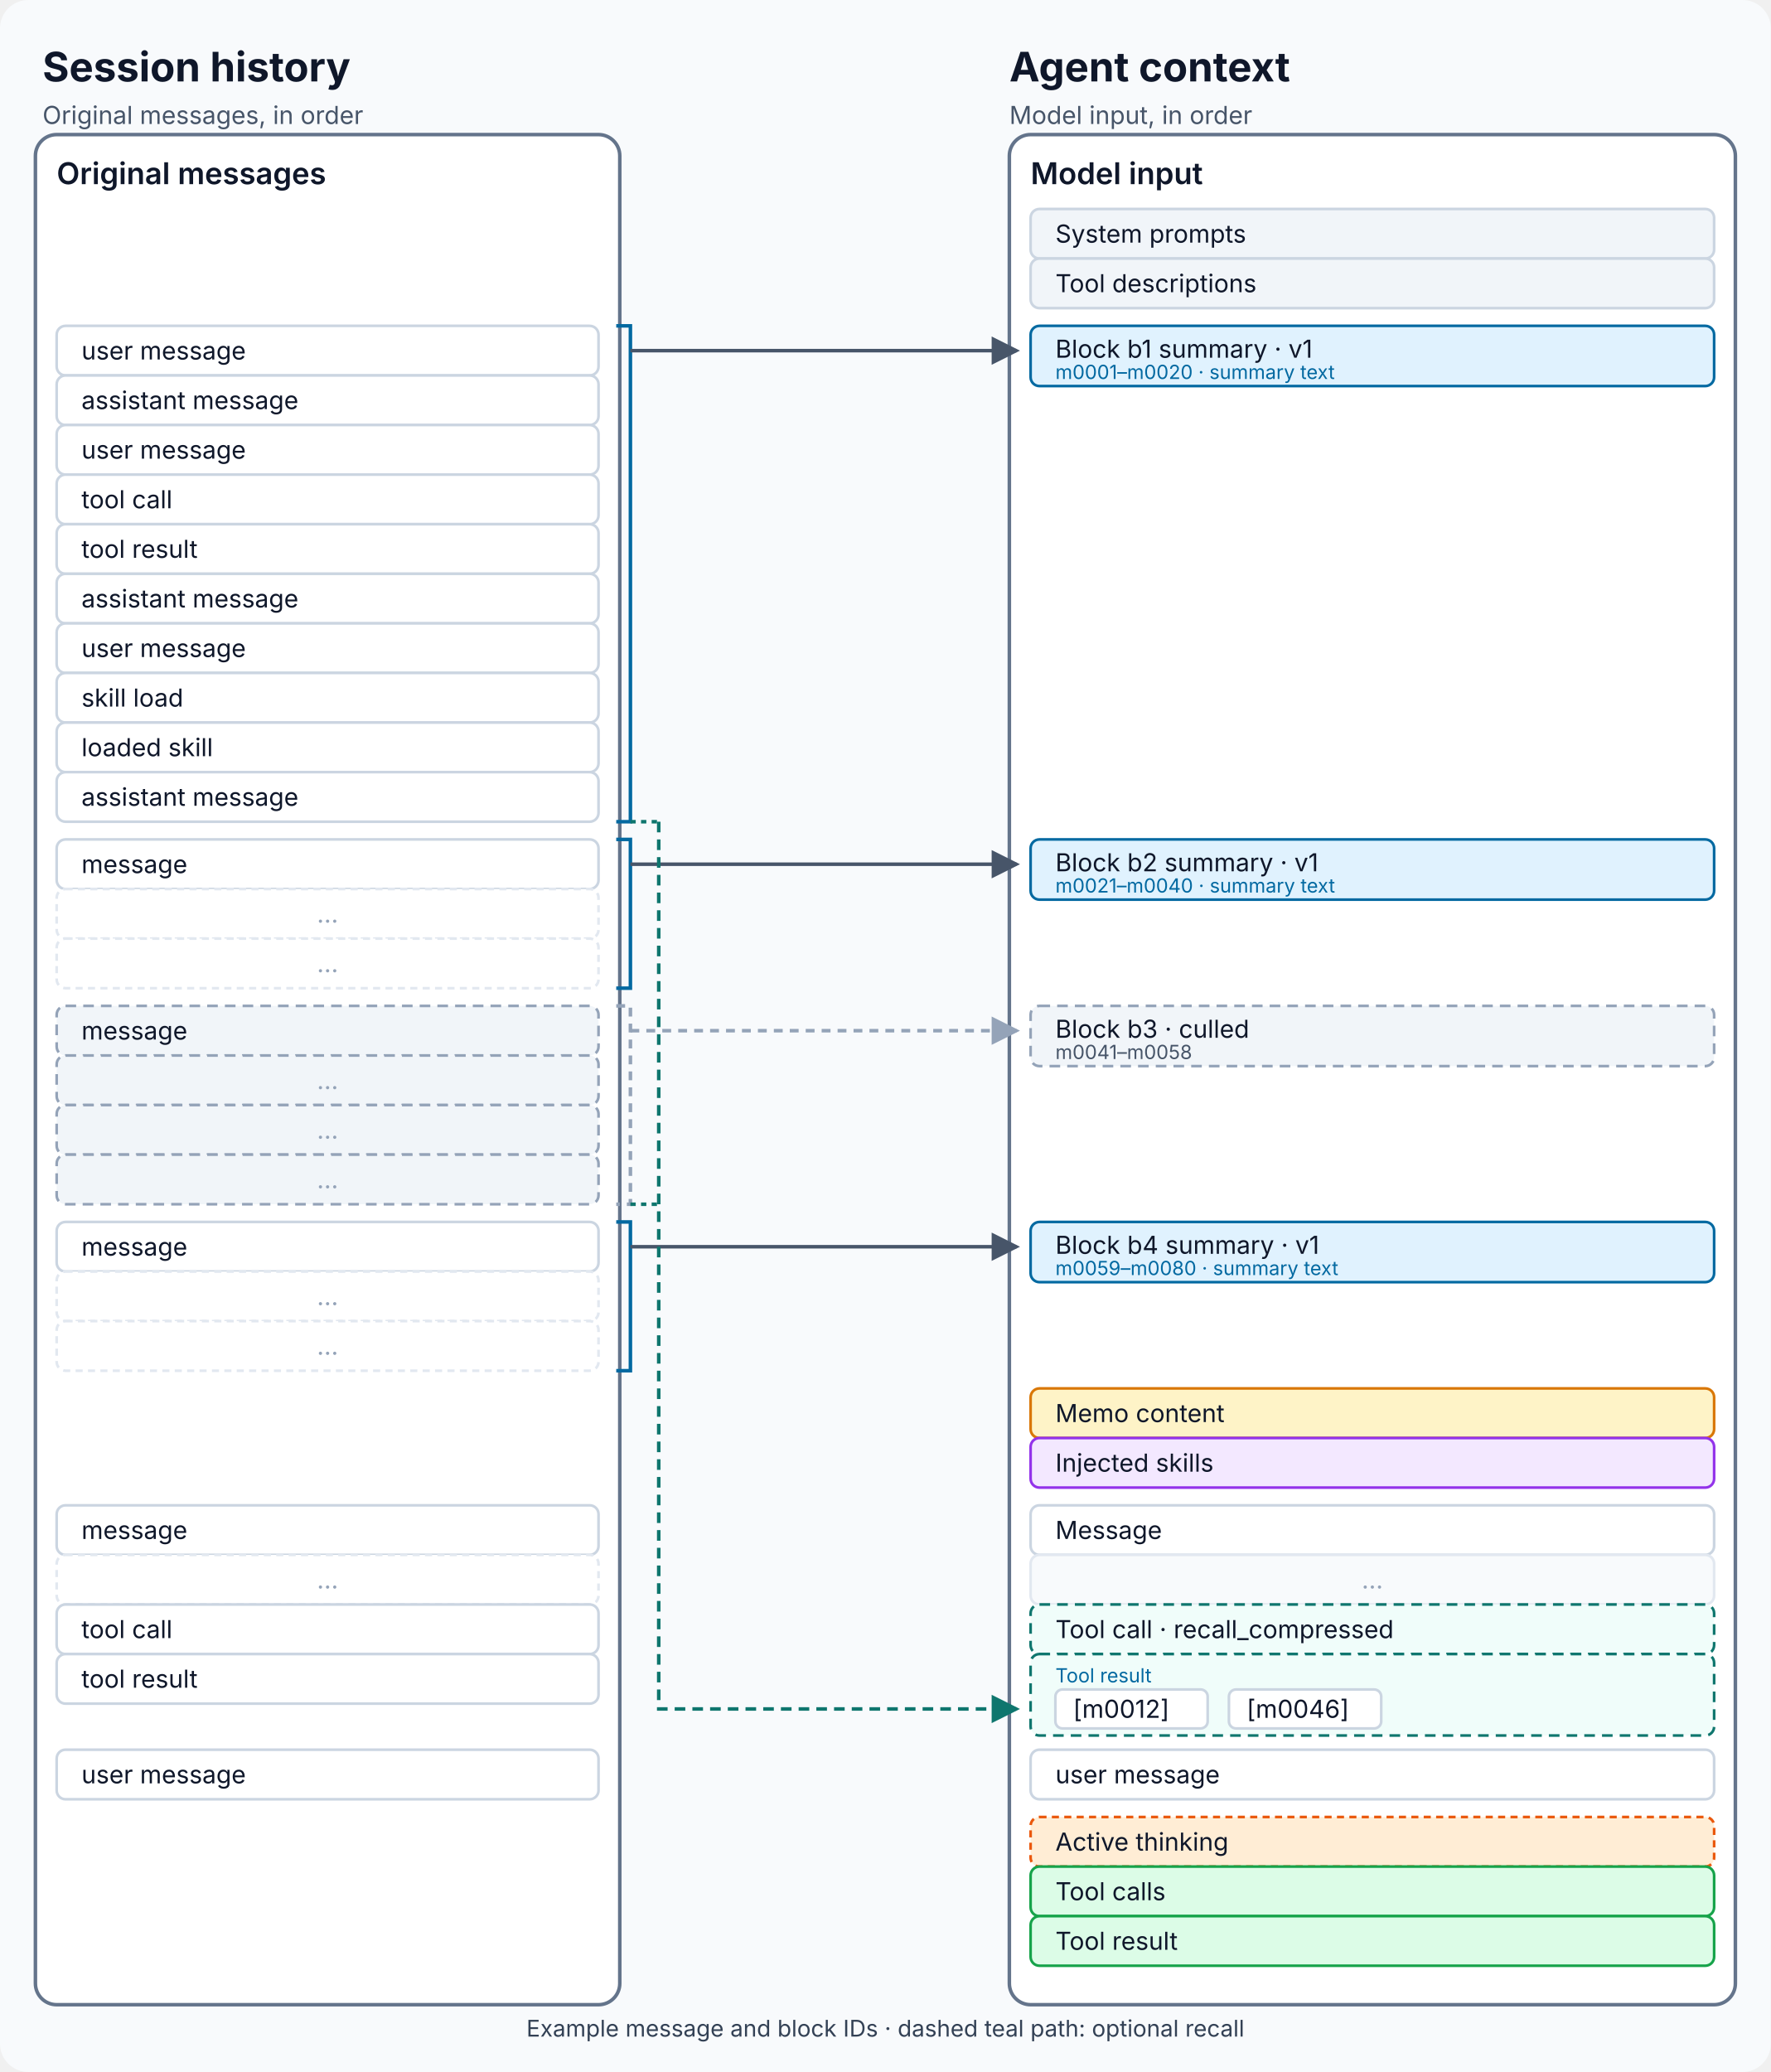
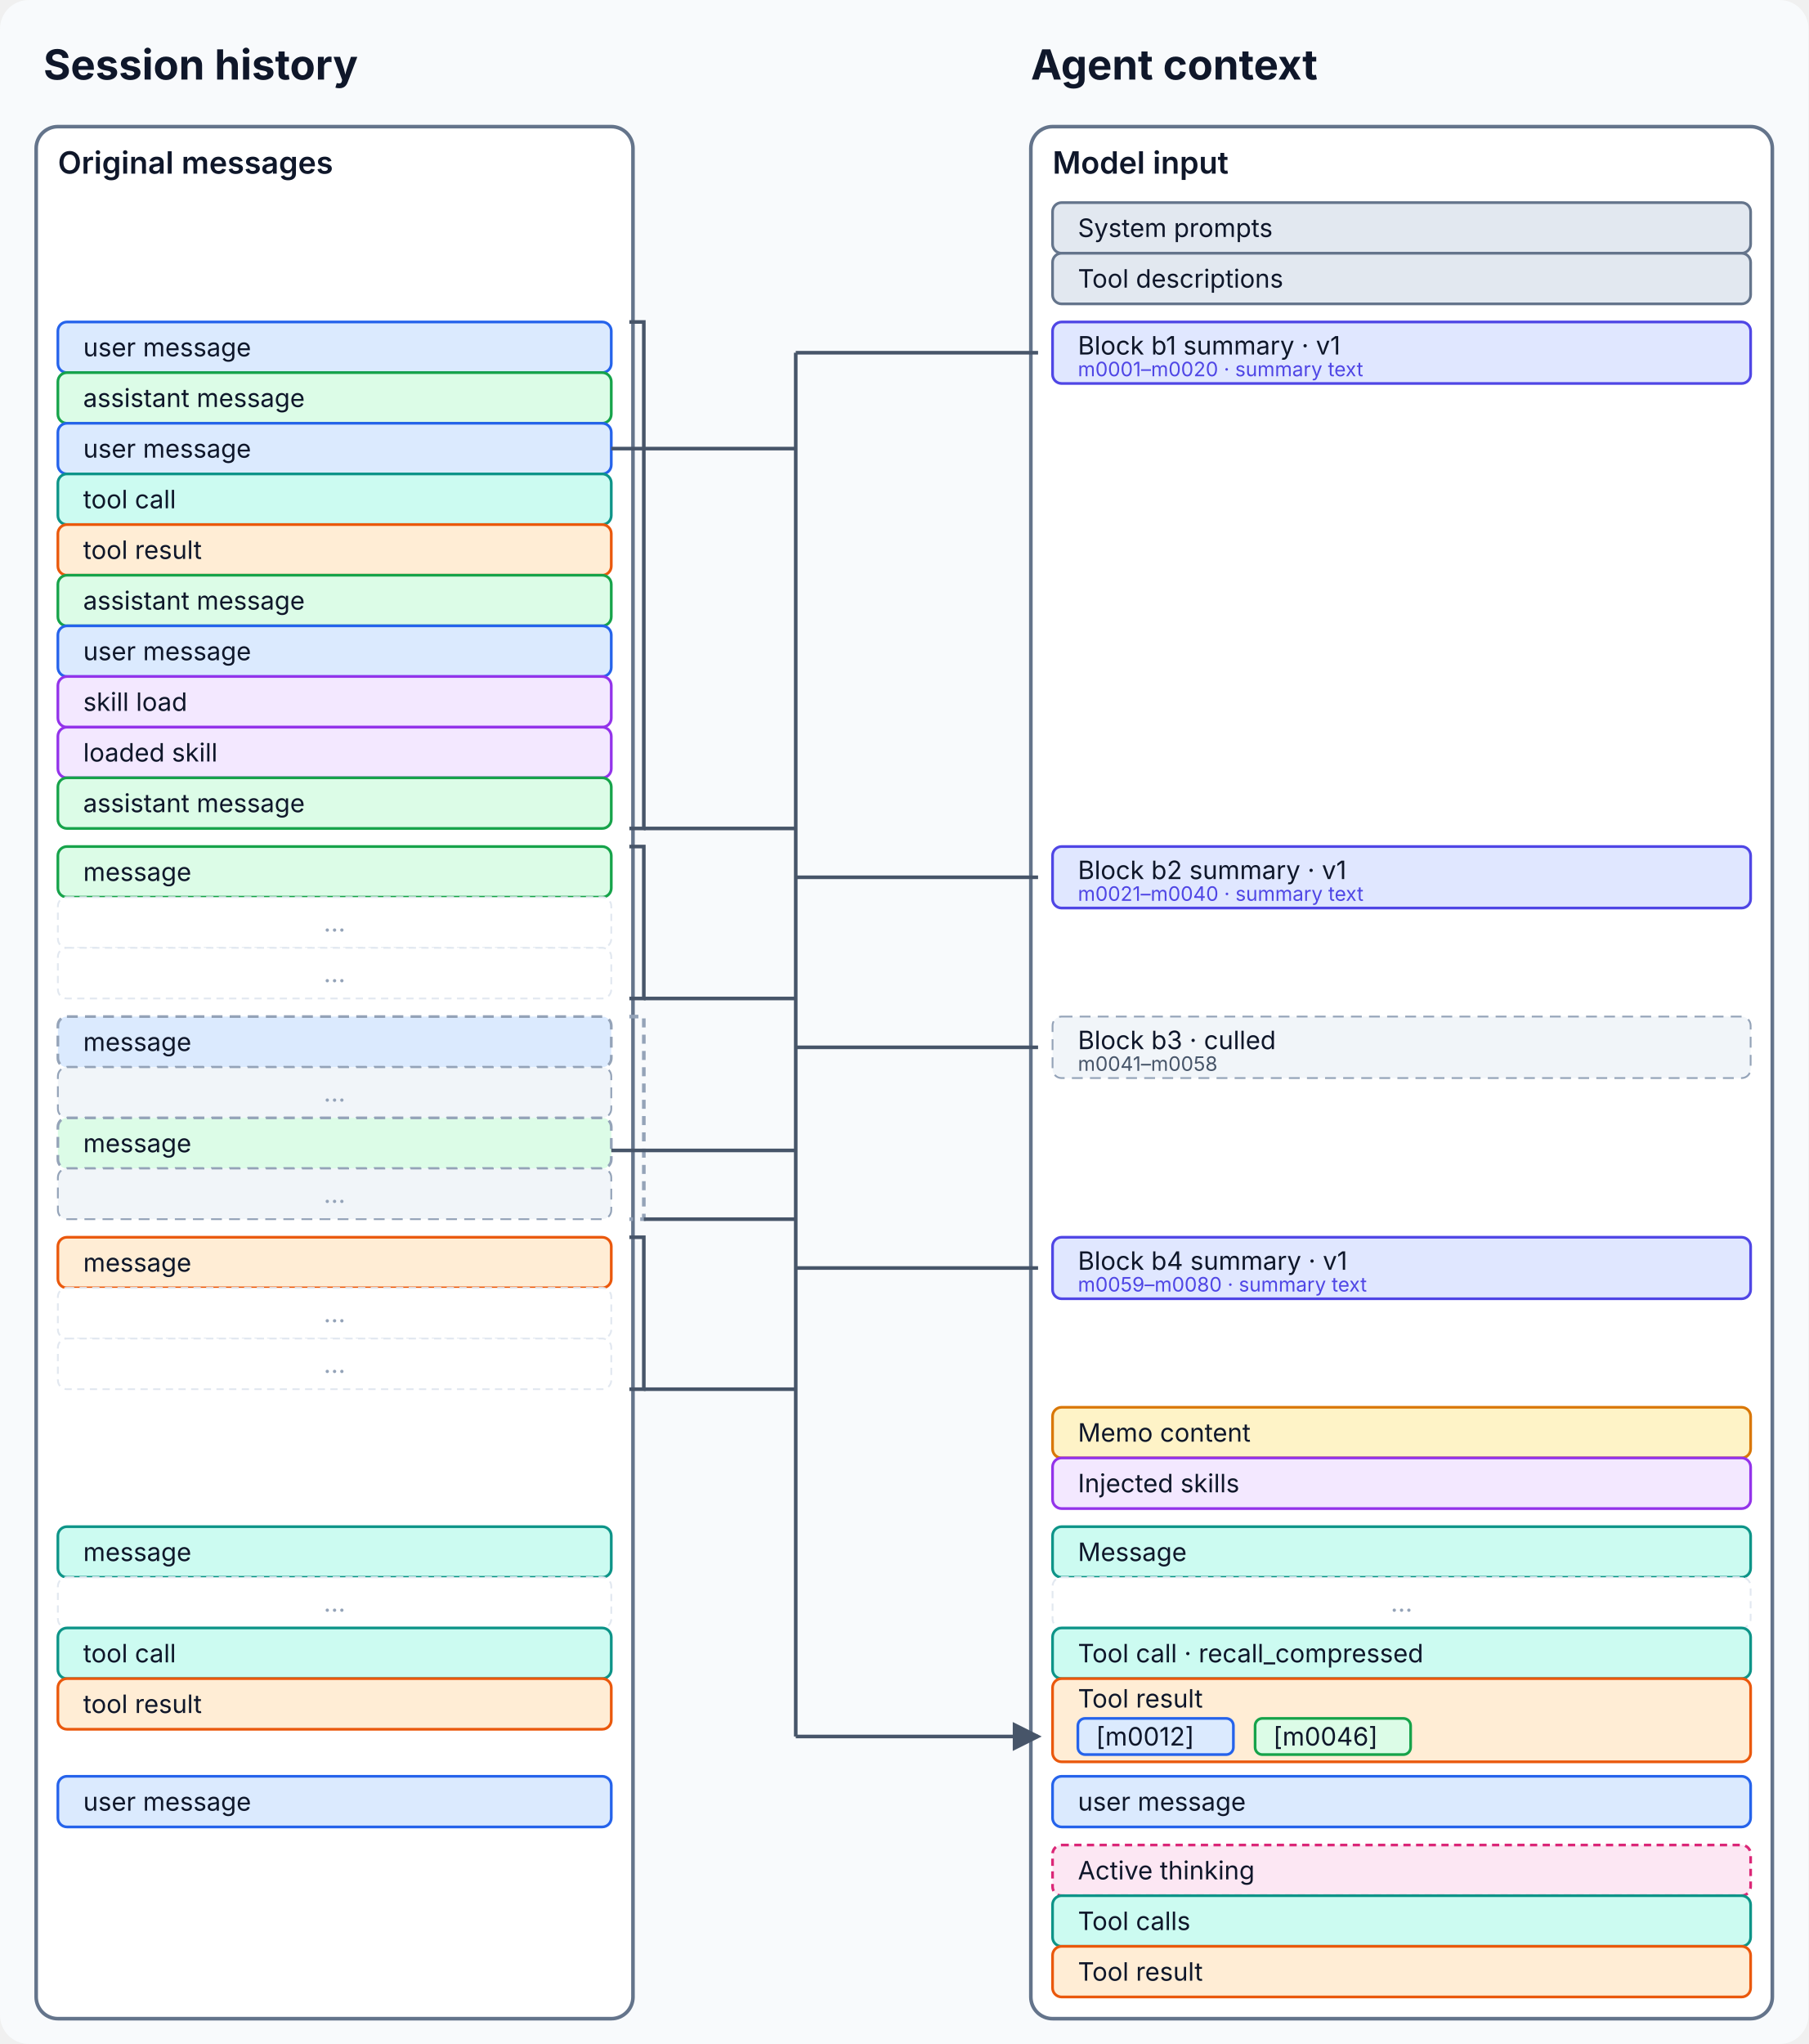
- <svg xmlns="http://www.w3.org/2000/svg" width="1000" height="1170" viewBox="0 0 1000 1170" role="img" aria-labelledby="title description">
+ <svg xmlns="http://www.w3.org/2000/svg" width="1000" height="1130" viewBox="0 0 1000 1130" role="img" aria-labelledby="title description">
  <defs>
    <marker id="arrow" markerWidth="8" markerHeight="8" refX="7" refY="4" orient="auto">
      <path d="M0 0 L8 4 L0 8 Z" fill="#475569" />
-     </marker>
-     <marker id="cull-arrow" markerWidth="8" markerHeight="8" refX="7" refY="4" orient="auto">
-       <path d="M0 0 L8 4 L0 8 Z" fill="#94a3b8" />
-     </marker>
-     <marker id="recall-arrow" markerWidth="8" markerHeight="8" refX="7" refY="4" orient="auto">
-       <path d="M0 0 L8 4 L0 8 Z" fill="#0f766e" />
    </marker>
    <style>
            text {
                font-family:
                    system-ui,
                    -apple-system,
                    "Segoe UI",
                    sans-serif;
                fill: #0f172a;
            }
            .heading {
                font-size: 23px;
                font-weight: 700;
            }
-             .sub {
-                 font-size: 14px;
-                 fill: #475569;
-             }
            .panellabel {
                font-size: 17px;
                font-weight: 600;
            }
            .row {
                font-size: 14px;
            }
            .subrow {
                font-size: 11px;
-                 fill: #0369a1;
+                 fill: #4f46e5;
            }
            .subrow-gray {
                font-size: 11px;
                fill: #475569;
            }
            .ellipsis {
                font-size: 14px;
                fill: #94a3b8;
            }
-             .caption {
-                 font-size: 13px;
-                 fill: #334155;
-             }
            .panel {
                fill: #ffffff;
                stroke: #64748b;
                stroke-width: 2;
            }
-             .plain {
+             .box {
                fill: #ffffff;
-                 stroke: #cbd5e1;
                stroke-width: 1.5;
            }
-             .muted {
-                 fill: #f1f5f9;
-                 stroke: #cbd5e1;
-                 stroke-width: 1.5;
-             }
-             .active {
-                 fill: #e0f2fe;
-                 stroke: #0369a1;
-                 stroke-width: 1.5;
+             .user {
+                 fill: #dbeafe;
+                 stroke: #2563eb;
+             }
+             .assistant {
+                 fill: #dcfce7;
+                 stroke: #16a34a;
+             }
+             .toolcall {
+                 fill: #ccfbf1;
+                 stroke: #0d9488;
+             }
+             .toolresult {
+                 fill: #ffedd5;
+                 stroke: #ea580c;
+             }
+             .skill {
+                 fill: #f3e8ff;
+                 stroke: #9333ea;
+             }
+             .user-culled {
+                 fill: #dbeafe;
+                 stroke: #94a3b8;
+                 stroke-dasharray: 6 4;
+             }
+             .assistant-culled {
+                 fill: #dcfce7;
+                 stroke: #94a3b8;
+                 stroke-dasharray: 6 4;
            }
            .culled {
                fill: #f1f5f9;
                stroke: #94a3b8;
-                 stroke-width: 1.5;
                stroke-dasharray: 6 4;
+             }
+             .host {
+                 fill: #e2e8f0;
+                 stroke: #64748b;
+             }
+             .summary {
+                 fill: #e0e7ff;
+                 stroke: #4f46e5;
+             }
+             .memo {
+                 fill: #fef3c7;
+                 stroke: #d97706;
+             }
+             .thinking {
+                 fill: #fce7f3;
+                 stroke: #db2777;
+                 stroke-dasharray: 4 3;
            }
            .gap {
                fill: #ffffff;
                stroke: #e2e8f0;
-                 stroke-width: 1.5;
                stroke-dasharray: 4 3;
            }
-             .memo {
-                 fill: #fef3c7;
-                 stroke: #d97706;
-                 stroke-width: 1.5;
-             }
-             .skills {
-                 fill: #f3e8ff;
-                 stroke: #9333ea;
-                 stroke-width: 1.5;
-             }
-             .recallcell {
-                 fill: #f0fdfa;
-                 stroke: #0f766e;
-                 stroke-width: 1.5;
-                 stroke-dasharray: 6 4;
-             }
-             .thinking {
-                 fill: #ffedd5;
-                 stroke: #ea580c;
-                 stroke-width: 1.5;
-                 stroke-dasharray: 4 3;
-             }
-             .tool {
-                 fill: #dcfce7;
-                 stroke: #16a34a;
-                 stroke-width: 1.5;
-             }
-             .faint {
-                 fill: #f8fafc;
-                 stroke: #e2e8f0;
-                 stroke-width: 1.5;
-             }
            .bracket {
                fill: none;
-                 stroke: #0369a1;
+                 stroke: #475569;
                stroke-width: 2;
            }
            .bracket-culled {
                fill: none;
                stroke: #94a3b8;
                stroke-width: 2;
                stroke-dasharray: 5 4;
            }
-             .lead {
+             .link {
                fill: none;
                stroke: #475569;
                stroke-width: 2;
+             }
+             .link-out {
+                 fill: none;
+                 stroke: #475569;
+                 stroke-width: 2;
                marker-end: url(#arrow);
-             }
-             .lead-culled {
-                 fill: none;
-                 stroke: #94a3b8;
-                 stroke-width: 2;
-                 stroke-dasharray: 5 4;
-                 marker-end: url(#cull-arrow);
-             }
-             .recall {
-                 fill: none;
-                 stroke: #0f766e;
-                 stroke-width: 2;
-                 stroke-dasharray: 6 4;
-                 marker-end: url(#recall-arrow);
-             }
-             .recall-stub {
-                 fill: none;
-                 stroke: #0f766e;
-                 stroke-width: 2;
-                 stroke-dasharray: 3 3;
            }
        </style>
  </defs>
-   <rect width="1000" height="1170" rx="16" fill="#f8fafc" />
-   <text x="24" y="46" class="heading">Session history</text>
-   <text x="24" y="70" class="sub">Original messages, in order</text>
-   <text x="570" y="46" class="heading">Agent context</text>
-   <text x="570" y="70" class="sub">Model input, in order</text>
-   <rect x="20" y="76" width="330" height="1056" rx="12" class="panel" />
-   <text x="32" y="104" class="panellabel">Original messages</text>
-   <rect x="570" y="76" width="410" height="1056" rx="12" class="panel" />
-   <text x="582" y="104" class="panellabel">Model input</text>
-   <rect x="32" y="184" width="306" height="28" rx="5" class="plain" />
-   <text x="46" y="203" class="row">user message</text>
-   <rect x="32" y="212" width="306" height="28" rx="5" class="plain" />
-   <text x="46" y="231" class="row">assistant message</text>
-   <rect x="32" y="240" width="306" height="28" rx="5" class="plain" />
-   <text x="46" y="259" class="row">user message</text>
-   <rect x="32" y="268" width="306" height="28" rx="5" class="plain" />
-   <text x="46" y="287" class="row">tool call</text>
-   <rect x="32" y="296" width="306" height="28" rx="5" class="plain" />
-   <text x="46" y="315" class="row">tool result</text>
-   <rect x="32" y="324" width="306" height="28" rx="5" class="plain" />
-   <text x="46" y="343" class="row">assistant message</text>
-   <rect x="32" y="352" width="306" height="28" rx="5" class="plain" />
-   <text x="46" y="371" class="row">user message</text>
-   <rect x="32" y="380" width="306" height="28" rx="5" class="plain" />
-   <text x="46" y="399" class="row">skill load</text>
-   <rect x="32" y="408" width="306" height="28" rx="5" class="plain" />
-   <text x="46" y="427" class="row">loaded skill</text>
-   <rect x="32" y="436" width="306" height="28" rx="5" class="plain" />
-   <text x="46" y="455" class="row">assistant message</text>
-   <rect x="32" y="474" width="306" height="28" rx="5" class="plain" />
-   <text x="46" y="493" class="row">message</text>
-   <rect x="32" y="502" width="306" height="28" rx="5" class="gap" />
-   <text x="185" y="521" class="ellipsis" text-anchor="middle">…</text>
-   <rect x="32" y="530" width="306" height="28" rx="5" class="gap" />
-   <text x="185" y="549" class="ellipsis" text-anchor="middle">…</text>
-   <rect x="32" y="568" width="306" height="28" rx="5" class="culled" />
-   <text x="46" y="587" class="row" fill="#475569">message</text>
-   <rect x="32" y="596" width="306" height="28" rx="5" class="culled" />
-   <text x="185" y="615" class="ellipsis" text-anchor="middle">…</text>
-   <rect x="32" y="624" width="306" height="28" rx="5" class="culled" />
-   <text x="185" y="643" class="ellipsis" text-anchor="middle">…</text>
-   <rect x="32" y="652" width="306" height="28" rx="5" class="culled" />
-   <text x="185" y="671" class="ellipsis" text-anchor="middle">…</text>
-   <rect x="32" y="690" width="306" height="28" rx="5" class="plain" />
-   <text x="46" y="709" class="row">message</text>
-   <rect x="32" y="718" width="306" height="28" rx="5" class="gap" />
-   <text x="185" y="737" class="ellipsis" text-anchor="middle">…</text>
-   <rect x="32" y="746" width="306" height="28" rx="5" class="gap" />
-   <text x="185" y="765" class="ellipsis" text-anchor="middle">…</text>
-   <rect x="32" y="850" width="306" height="28" rx="5" class="plain" />
-   <text x="46" y="869" class="row">message</text>
-   <rect x="32" y="878" width="306" height="28" rx="5" class="gap" />
-   <text x="185" y="897" class="ellipsis" text-anchor="middle">…</text>
-   <rect x="32" y="906" width="306" height="28" rx="5" class="plain" />
-   <text x="46" y="925" class="row">tool call</text>
-   <rect x="32" y="934" width="306" height="28" rx="5" class="plain" />
-   <text x="46" y="953" class="row">tool result</text>
-   <rect x="32" y="988" width="306" height="28" rx="5" class="plain" />
-   <text x="46" y="1007" class="row">user message</text>
-   <rect x="582" y="118" width="386" height="28" rx="5" class="muted" />
-   <text x="596" y="137" class="row">System prompts</text>
-   <rect x="582" y="146" width="386" height="28" rx="5" class="muted" />
-   <text x="596" y="165" class="row">Tool descriptions</text>
-   <rect x="582" y="184" width="386" height="34" rx="5" class="active" />
-   <text x="596" y="202" class="row">Block b1 summary · v1</text>
-   <text x="596" y="214" class="subrow">m0001–m0020 · summary text</text>
-   <rect x="582" y="474" width="386" height="34" rx="5" class="active" />
-   <text x="596" y="492" class="row">Block b2 summary · v1</text>
-   <text x="596" y="504" class="subrow">m0021–m0040 · summary text</text>
-   <rect x="582" y="568" width="386" height="34" rx="5" class="culled" />
-   <text x="596" y="586" class="row" fill="#475569">Block b3 · culled</text>
-   <text x="596" y="598" class="subrow-gray">m0041–m0058</text>
-   <rect x="582" y="690" width="386" height="34" rx="5" class="active" />
-   <text x="596" y="708" class="row">Block b4 summary · v1</text>
-   <text x="596" y="720" class="subrow">m0059–m0080 · summary text</text>
-   <rect x="582" y="784" width="386" height="28" rx="5" class="memo" />
-   <text x="596" y="803" class="row">Memo content</text>
-   <rect x="582" y="812" width="386" height="28" rx="5" class="skills" />
-   <text x="596" y="831" class="row">Injected skills</text>
-   <rect x="582" y="850" width="386" height="28" rx="5" class="plain" />
-   <text x="596" y="869" class="row">Message</text>
-   <rect x="582" y="878" width="386" height="28" rx="5" class="faint" />
-   <text x="775" y="897" class="ellipsis" text-anchor="middle">…</text>
-   <rect x="582" y="906" width="386" height="28" rx="5" class="recallcell" />
-   <text x="596" y="925" class="row">Tool call · recall_compressed</text>
-   <rect x="582" y="934" width="386" height="46" rx="5" class="recallcell" />
-   <text x="596" y="950" class="subrow">Tool result</text>
-   <rect x="596" y="954" width="86" height="22" rx="4" class="plain" />
-   <text x="606" y="970" class="row">[m0012]</text>
-   <rect x="694" y="954" width="86" height="22" rx="4" class="plain" />
-   <text x="704" y="970" class="row">[m0046]</text>
-   <rect x="582" y="988" width="386" height="28" rx="5" class="plain" />
-   <text x="596" y="1007" class="row">user message</text>
-   <rect x="582" y="1026" width="386" height="28" rx="5" class="thinking" />
-   <text x="596" y="1045" class="row">Active thinking</text>
-   <rect x="582" y="1054" width="386" height="28" rx="5" class="tool" />
-   <text x="596" y="1073" class="row">Tool calls</text>
-   <rect x="582" y="1082" width="386" height="28" rx="5" class="tool" />
-   <text x="596" y="1101" class="row">Tool result</text>
-   <path d="M348 184 H356 V464 H348" class="bracket" />
-   <path d="M356 198 H574" class="lead" />
-   <path d="M348 474 H356 V558 H348" class="bracket" />
-   <path d="M356 488 H574" class="lead" />
-   <path d="M348 568 H356 V680 H348" class="bracket-culled" />
-   <path d="M356 582 H574" class="lead-culled" />
-   <path d="M348 690 H356 V774 H348" class="bracket" />
-   <path d="M356 704 H574" class="lead" />
-   <path d="M356 464 H372 M356 680 H372" class="recall-stub" />
-   <path d="M372 464 V965 H574" class="recall" />
-   <text x="500" y="1150" class="caption" text-anchor="middle">
-         Example message and block IDs · dashed teal path: optional recall
-     </text>
+   <rect width="1000" height="1130" rx="16" fill="#f8fafc" />
+   <text x="24" y="44" class="heading">Session history</text>
+   <text x="570" y="44" class="heading">Agent context</text>
+   <rect x="20" y="70" width="330" height="1046" rx="12" class="panel" />
+   <text x="32" y="96" class="panellabel">Original messages</text>
+   <rect x="570" y="70" width="410" height="1046" rx="12" class="panel" />
+   <text x="582" y="96" class="panellabel">Model input</text>
+   <rect x="582" y="112" width="386" height="28" rx="5" class="box host" />
+   <text x="596" y="131" class="row">System prompts</text>
+   <rect x="582" y="140" width="386" height="28" rx="5" class="box host" />
+   <text x="596" y="159" class="row">Tool descriptions</text>
+   <rect x="32" y="178" width="306" height="28" rx="5" class="box user" />
+   <text x="46" y="197" class="row">user message</text>
+   <rect x="32" y="206" width="306" height="28" rx="5" class="box assistant" />
+   <text x="46" y="225" class="row">assistant message</text>
+   <rect x="32" y="234" width="306" height="28" rx="5" class="box user" />
+   <text x="46" y="253" class="row">user message</text>
+   <rect x="32" y="262" width="306" height="28" rx="5" class="box toolcall" />
+   <text x="46" y="281" class="row">tool call</text>
+   <rect x="32" y="290" width="306" height="28" rx="5" class="box toolresult" />
+   <text x="46" y="309" class="row">tool result</text>
+   <rect x="32" y="318" width="306" height="28" rx="5" class="box assistant" />
+   <text x="46" y="337" class="row">assistant message</text>
+   <rect x="32" y="346" width="306" height="28" rx="5" class="box user" />
+   <text x="46" y="365" class="row">user message</text>
+   <rect x="32" y="374" width="306" height="28" rx="5" class="box skill" />
+   <text x="46" y="393" class="row">skill load</text>
+   <rect x="32" y="402" width="306" height="28" rx="5" class="box skill" />
+   <text x="46" y="421" class="row">loaded skill</text>
+   <rect x="32" y="430" width="306" height="28" rx="5" class="box assistant" />
+   <text x="46" y="449" class="row">assistant message</text>
+   <rect x="32" y="468" width="306" height="28" rx="5" class="box assistant" />
+   <text x="46" y="487" class="row">message</text>
+   <rect x="32" y="496" width="306" height="28" rx="5" class="gap" />
+   <text x="185" y="515" class="ellipsis" text-anchor="middle">…</text>
+   <rect x="32" y="524" width="306" height="28" rx="5" class="gap" />
+   <text x="185" y="543" class="ellipsis" text-anchor="middle">…</text>
+   <rect x="32" y="562" width="306" height="28" rx="5" class="box user-culled" />
+   <text x="46" y="581" class="row">message</text>
+   <rect x="32" y="590" width="306" height="28" rx="5" class="culled" />
+   <text x="185" y="609" class="ellipsis" text-anchor="middle">…</text>
+   <rect x="32" y="618" width="306" height="28" rx="5" class="box assistant-culled" />
+   <text x="46" y="637" class="row">message</text>
+   <rect x="32" y="646" width="306" height="28" rx="5" class="culled" />
+   <text x="185" y="665" class="ellipsis" text-anchor="middle">…</text>
+   <rect x="32" y="684" width="306" height="28" rx="5" class="box toolresult" />
+   <text x="46" y="703" class="row">message</text>
+   <rect x="32" y="712" width="306" height="28" rx="5" class="gap" />
+   <text x="185" y="731" class="ellipsis" text-anchor="middle">…</text>
+   <rect x="32" y="740" width="306" height="28" rx="5" class="gap" />
+   <text x="185" y="759" class="ellipsis" text-anchor="middle">…</text>
+   <rect x="32" y="844" width="306" height="28" rx="5" class="box toolcall" />
+   <text x="46" y="863" class="row">message</text>
+   <rect x="32" y="872" width="306" height="28" rx="5" class="gap" />
+   <text x="185" y="891" class="ellipsis" text-anchor="middle">…</text>
+   <rect x="32" y="900" width="306" height="28" rx="5" class="box toolcall" />
+   <text x="46" y="919" class="row">tool call</text>
+   <rect x="32" y="928" width="306" height="28" rx="5" class="box toolresult" />
+   <text x="46" y="947" class="row">tool result</text>
+   <rect x="32" y="982" width="306" height="28" rx="5" class="box user" />
+   <text x="46" y="1001" class="row">user message</text>
+   <rect x="582" y="178" width="386" height="34" rx="5" class="box summary" />
+   <text x="596" y="196" class="row">Block b1 summary · v1</text>
+   <text x="596" y="208" class="subrow">m0001–m0020 · summary text</text>
+   <rect x="582" y="468" width="386" height="34" rx="5" class="box summary" />
+   <text x="596" y="486" class="row">Block b2 summary · v1</text>
+   <text x="596" y="498" class="subrow">m0021–m0040 · summary text</text>
+   <rect x="582" y="562" width="386" height="34" rx="5" class="culled" />
+   <text x="596" y="580" class="row" fill="#475569">Block b3 · culled</text>
+   <text x="596" y="592" class="subrow-gray">m0041–m0058</text>
+   <rect x="582" y="684" width="386" height="34" rx="5" class="box summary" />
+   <text x="596" y="702" class="row">Block b4 summary · v1</text>
+   <text x="596" y="714" class="subrow">m0059–m0080 · summary text</text>
+   <rect x="582" y="778" width="386" height="28" rx="5" class="box memo" />
+   <text x="596" y="797" class="row">Memo content</text>
+   <rect x="582" y="806" width="386" height="28" rx="5" class="box skill" />
+   <text x="596" y="825" class="row">Injected skills</text>
+   <rect x="582" y="844" width="386" height="28" rx="5" class="box toolcall" />
+   <text x="596" y="863" class="row">Message</text>
+   <rect x="582" y="872" width="386" height="28" rx="5" class="gap" />
+   <text x="775" y="891" class="ellipsis" text-anchor="middle">…</text>
+   <rect x="582" y="900" width="386" height="28" rx="5" class="box toolcall" />
+   <text x="596" y="919" class="row">Tool call · recall_compressed</text>
+   <rect x="582" y="928" width="386" height="46" rx="5" class="box toolresult" />
+   <text x="596" y="944" class="row">Tool result</text>
+   <rect x="596" y="950" width="86" height="20" rx="4" class="box user" />
+   <text x="606" y="965" class="row">[m0012]</text>
+   <rect x="694" y="950" width="86" height="20" rx="4" class="box assistant" />
+   <text x="704" y="965" class="row">[m0046]</text>
+   <rect x="582" y="982" width="386" height="28" rx="5" class="box user" />
+   <text x="596" y="1001" class="row">user message</text>
+   <rect x="582" y="1020" width="386" height="28" rx="5" class="box thinking" />
+   <text x="596" y="1039" class="row">Active thinking</text>
+   <rect x="582" y="1048" width="386" height="28" rx="5" class="box toolcall" />
+   <text x="596" y="1067" class="row">Tool calls</text>
+   <rect x="582" y="1076" width="386" height="28" rx="5" class="box toolresult" />
+   <text x="596" y="1095" class="row">Tool result</text>
+   <path d="M348 178 H356 V458 H348" class="bracket" />
+   <path d="M348 468 H356 V552 H348" class="bracket" />
+   <path d="M348 562 H356 V674 H348" class="bracket-culled" />
+   <path d="M348 684 H356 V768 H348" class="bracket" />
+   <path d="M356 458 H440 M356 552 H440 M356 674 H440 M356 768 H440 M338 248 H440 M338 636 H440" class="link" />
+   <path d="M440 195 V960" class="link" />
+   <path d="M440 195 H574 M440 485 H574 M440 579 H574 M440 701 H574 M440 960 H574" class="link-out" />
</svg>
